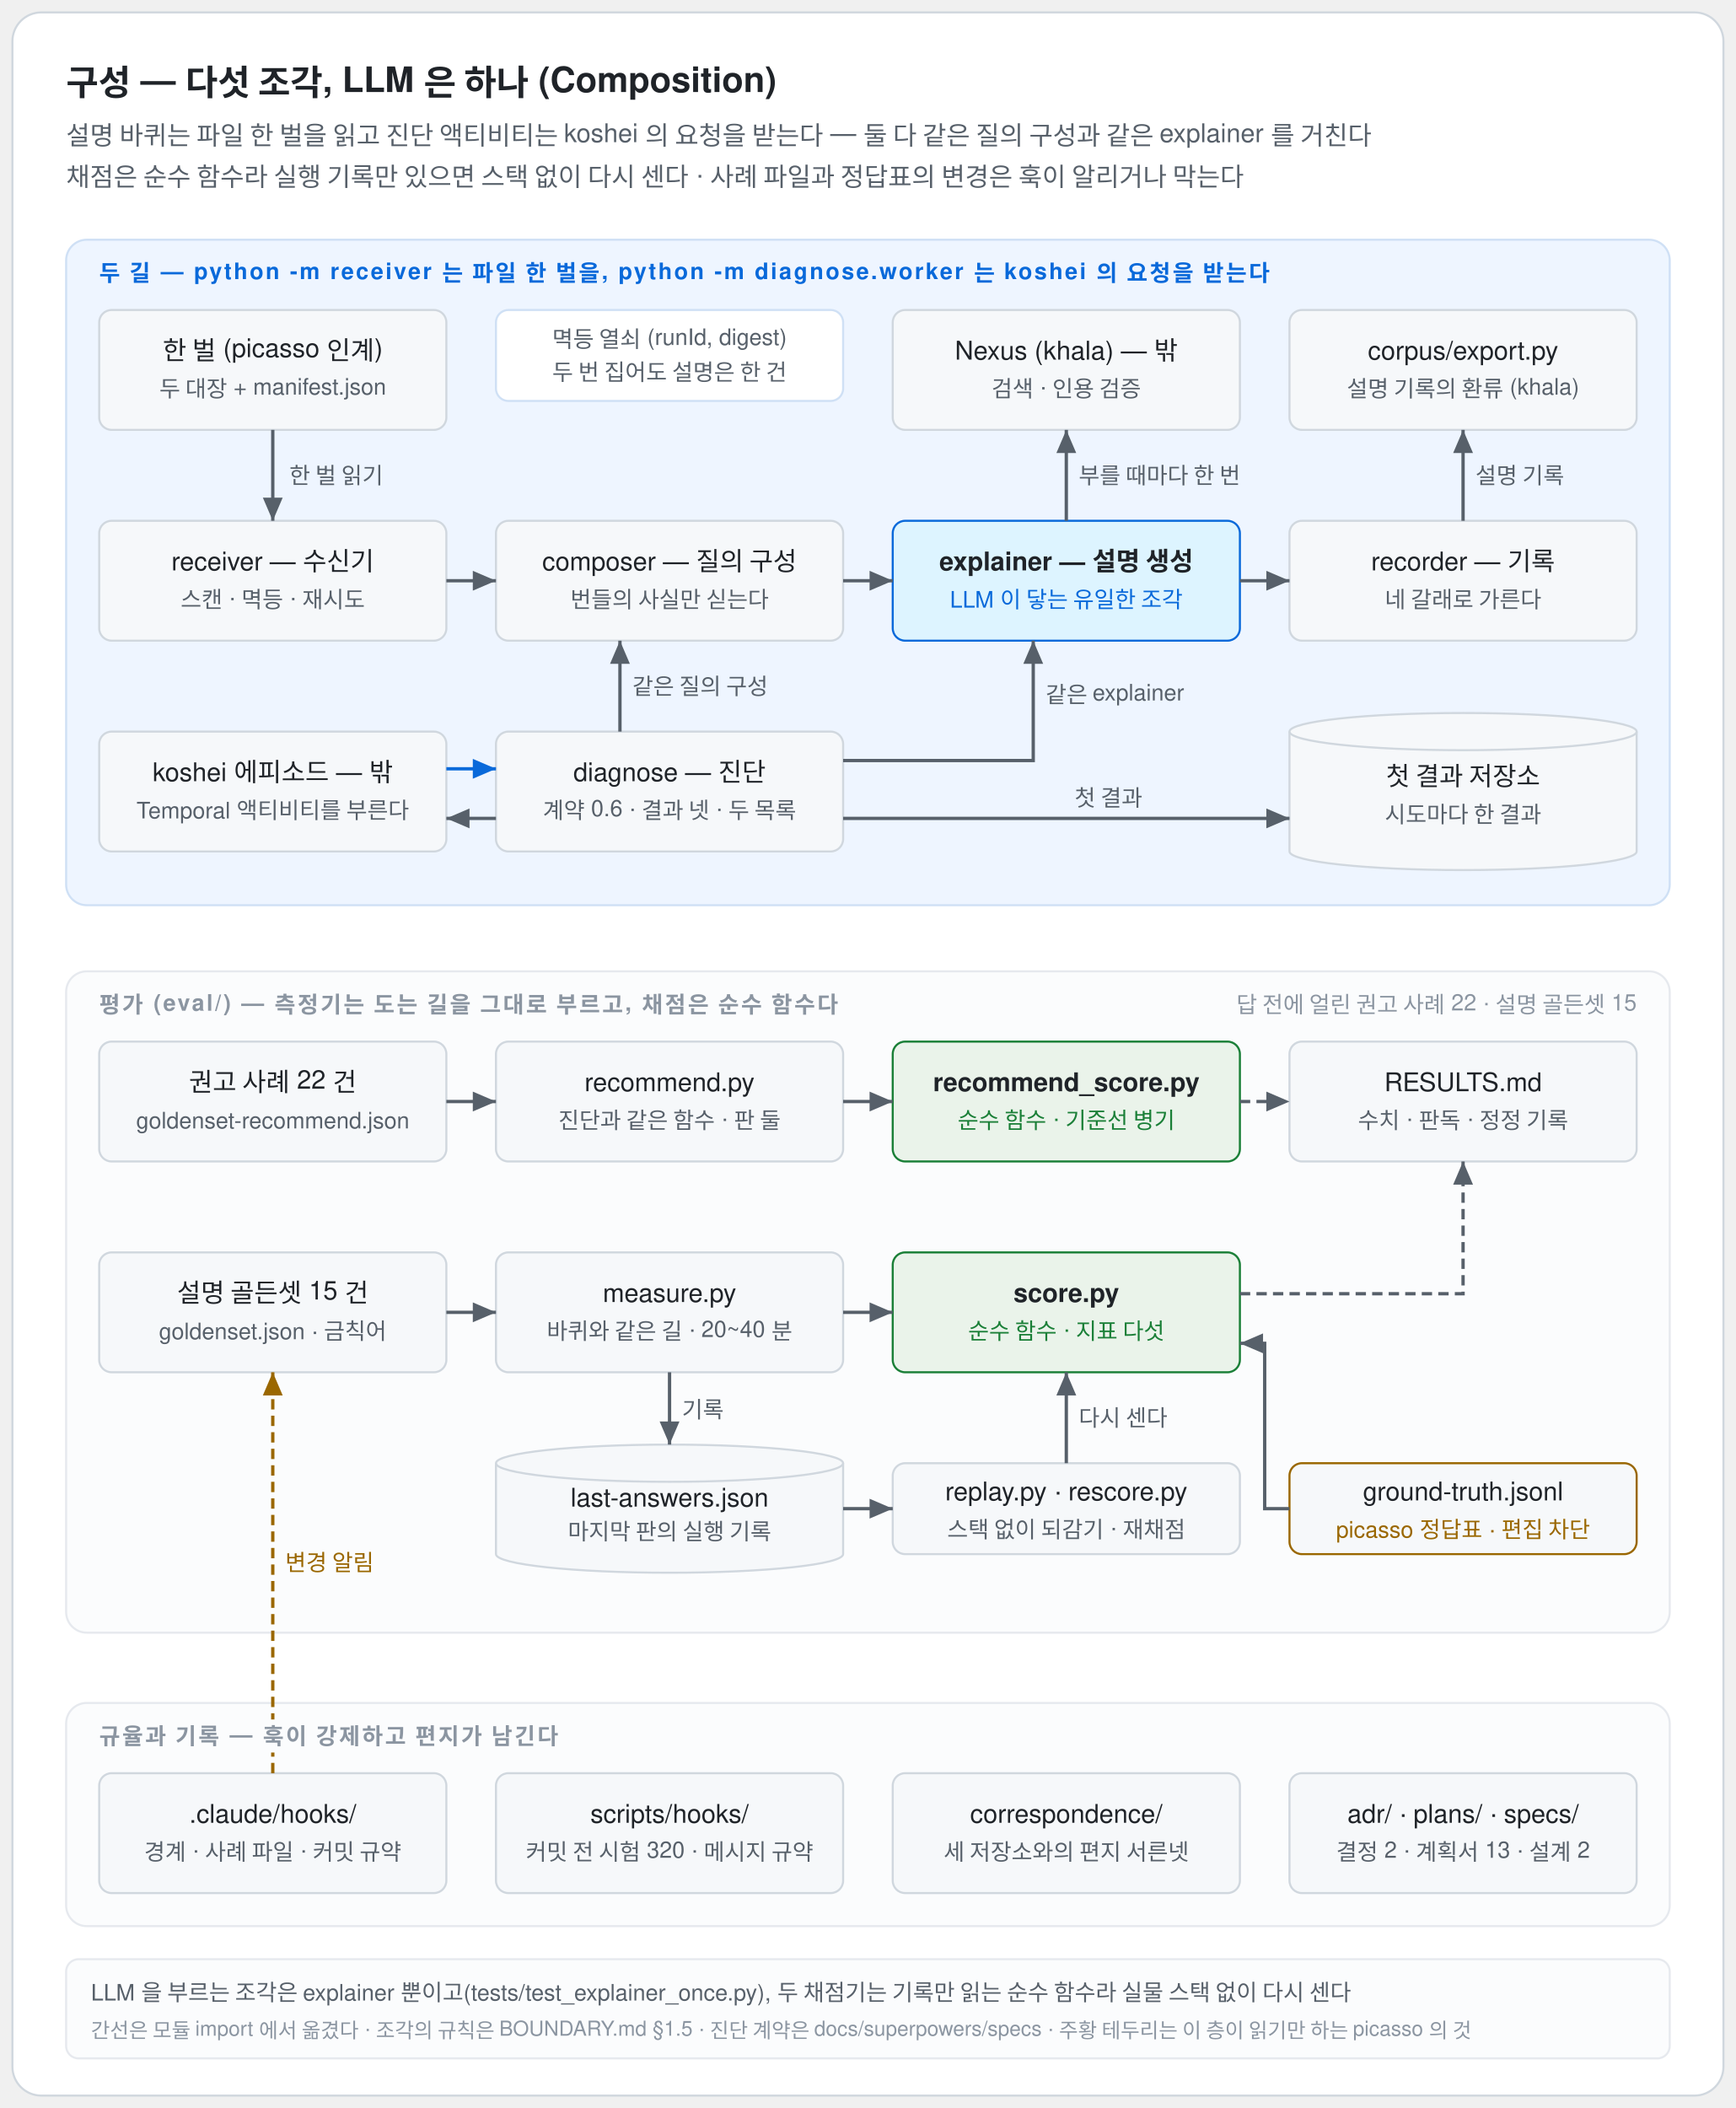
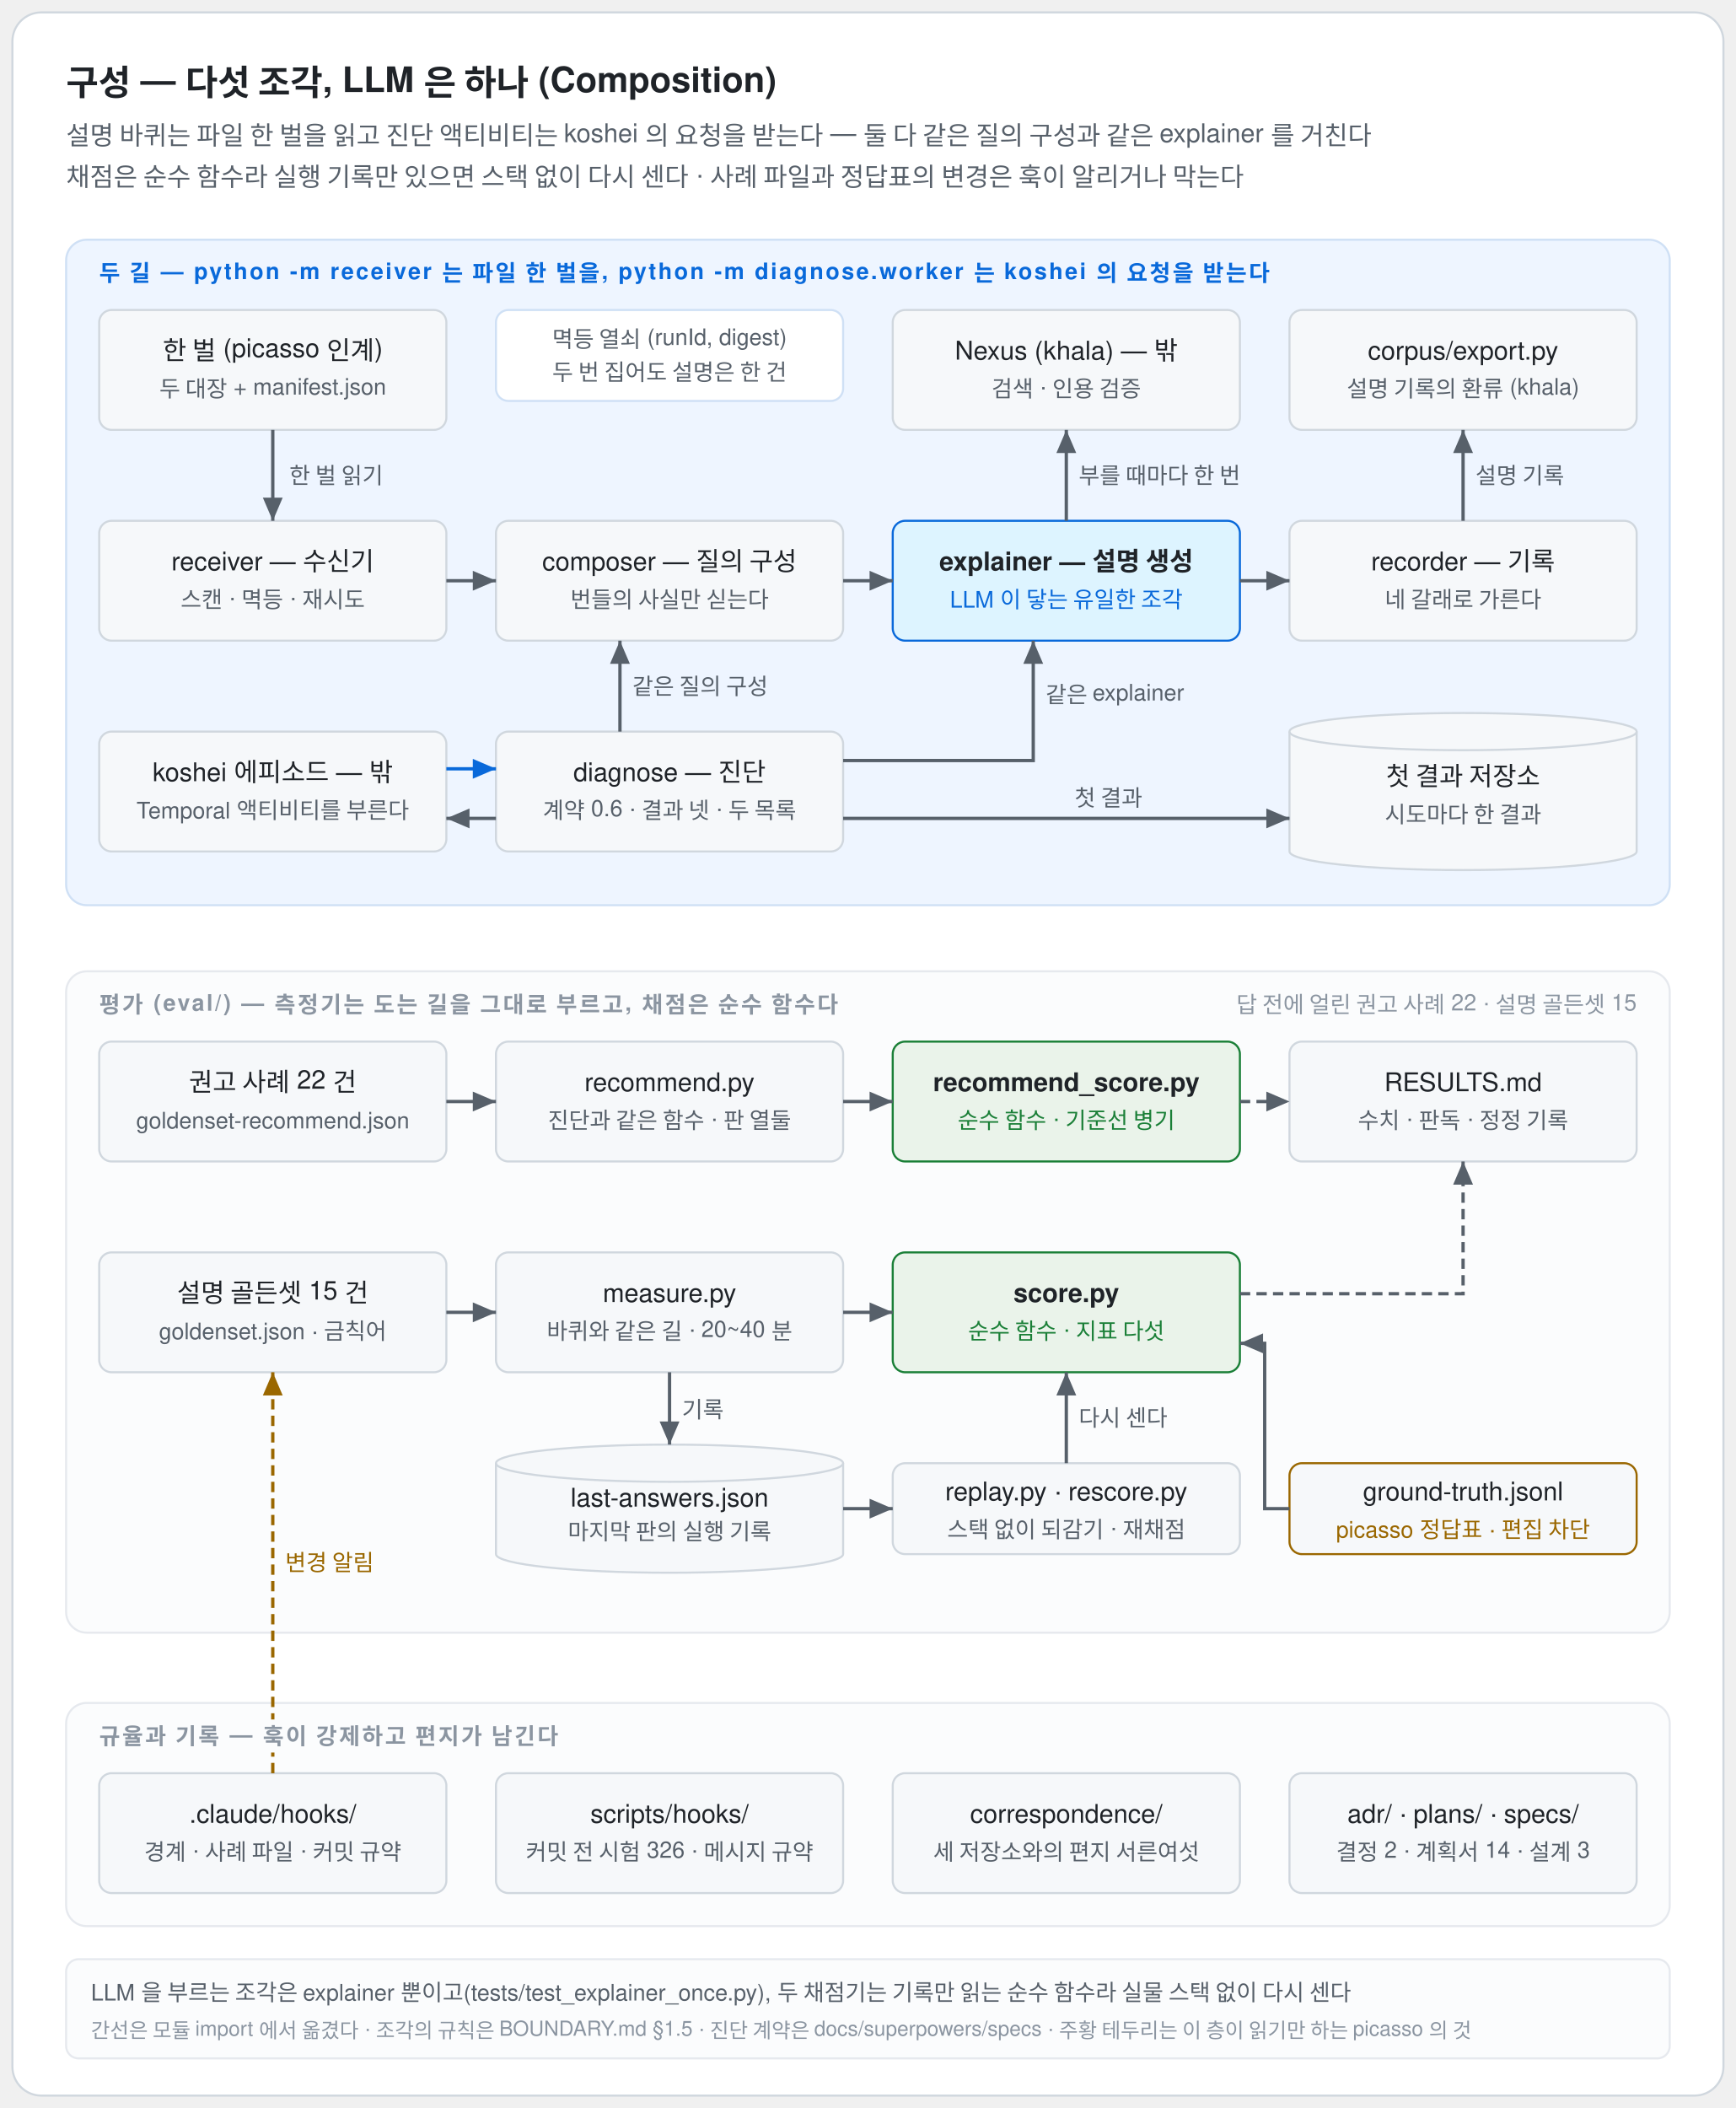
<svg xmlns="http://www.w3.org/2000/svg" width="840" height="1020" viewBox="0 0 840 1020" font-family="Malgun Gothic,Apple SD Gothic Neo,Noto Sans KR,Segoe UI,-apple-system,Helvetica,Arial,sans-serif">
  <defs>
    <marker id="am" markerWidth="9" markerHeight="9" refX="7" refY="3" orient="auto">
      <path d="M0,0 L7,3 L0,6 Z" fill="#57606a" />
    </marker>
    <marker id="ab" markerWidth="9" markerHeight="9" refX="7" refY="3" orient="auto">
      <path d="M0,0 L7,3 L0,6 Z" fill="#0969da" />
    </marker>
    <marker id="aw" markerWidth="9" markerHeight="9" refX="7" refY="3" orient="auto">
      <path d="M0,0 L7,3 L0,6 Z" fill="#9a6700" />
    </marker>
  </defs>
  <rect x="6" y="6" width="828" height="1008" rx="14" fill="#ffffff" stroke="#d0d7de" />
  <text x="32" y="46" font-size="17" font-weight="600" fill="#1f2328">구성 — 다섯 조각, LLM 은 하나 (Composition)</text>
  <text x="32" y="70" font-size="12.5" fill="#57606a">설명 바퀴는 파일 한 벌을 읽고 진단 액티비티는 koshei 의 요청을 받는다 — 둘 다 같은 질의 구성과 같은 explainer 를 거친다</text>
  <text x="32" y="90" font-size="12.5" fill="#57606a">채점은 순수 함수라 실행 기록만 있으면 스택 없이 다시 센다 · 사례 파일과 정답표의 변경은 훅이 알리거나 막는다</text>
  <rect x="32" y="116" width="776" height="322" rx="10" fill="#eef5ff" stroke="#cfe0f5" />
  <text x="48" y="136" font-size="11" font-weight="700" fill="#0969da" letter-spacing="1">두 길 — python -m receiver 는 파일 한 벌을, python -m diagnose.worker 는 koshei 의 요청을 받는다</text>
  <rect x="48" y="150" width="168" height="58" rx="6" fill="#f6f8fa" stroke="#d0d7de" />
  <text x="132" y="174" font-size="12.5" fill="#1f2328" text-anchor="middle">한 벌 (picasso 인계)</text>
  <text x="132" y="192" font-size="11" fill="#57606a" text-anchor="middle">두 대장 + manifest.json</text>
  <rect x="240" y="150" width="168" height="44" rx="6" fill="#ffffff" stroke="#cfe0f5" />
  <text x="324" y="168" font-size="11" fill="#57606a" text-anchor="middle">멱등 열쇠 (runId, digest)</text>
  <text x="324" y="184" font-size="11" fill="#57606a" text-anchor="middle">두 번 집어도 설명은 한 건</text>
  <rect x="432" y="150" width="168" height="58" rx="6" fill="#f6f8fa" stroke="#d0d7de" />
  <text x="516" y="174" font-size="12.5" fill="#1f2328" text-anchor="middle">Nexus (khala) — 밖</text>
  <text x="516" y="192" font-size="11" fill="#57606a" text-anchor="middle">검색 · 인용 검증</text>
  <rect x="624" y="150" width="168" height="58" rx="6" fill="#f6f8fa" stroke="#d0d7de" />
  <text x="708" y="174" font-size="12.5" fill="#1f2328" text-anchor="middle">corpus/export.py</text>
  <text x="708" y="192" font-size="11" fill="#57606a" text-anchor="middle">설명 기록의 환류 (khala)</text>
  <rect x="48" y="252" width="168" height="58" rx="6" fill="#f6f8fa" stroke="#d0d7de" />
  <text x="132" y="276" font-size="12.5" fill="#1f2328" text-anchor="middle">receiver — 수신기</text>
  <text x="132" y="294" font-size="11" fill="#57606a" text-anchor="middle">스캔 · 멱등 · 재시도</text>
  <rect x="240" y="252" width="168" height="58" rx="6" fill="#f6f8fa" stroke="#d0d7de" />
  <text x="324" y="276" font-size="12.5" fill="#1f2328" text-anchor="middle">composer — 질의 구성</text>
  <text x="324" y="294" font-size="11" fill="#57606a" text-anchor="middle">번들의 사실만 싣는다</text>
  <rect x="432" y="252" width="168" height="58" rx="6" fill="#ddf4ff" stroke="#0969da" />
  <text x="516" y="276" font-size="12.5" font-weight="600" fill="#1f2328" text-anchor="middle">explainer — 설명 생성</text>
  <text x="516" y="294" font-size="11" fill="#0969da" text-anchor="middle">LLM 이 닿는 유일한 조각</text>
  <rect x="624" y="252" width="168" height="58" rx="6" fill="#f6f8fa" stroke="#d0d7de" />
  <text x="708" y="276" font-size="12.5" fill="#1f2328" text-anchor="middle">recorder — 기록</text>
  <text x="708" y="294" font-size="11" fill="#57606a" text-anchor="middle">네 갈래로 가른다</text>
  <rect x="48" y="354" width="168" height="58" rx="6" fill="#f6f8fa" stroke="#d0d7de" />
  <text x="132" y="378" font-size="12.5" fill="#1f2328" text-anchor="middle">koshei 에피소드 — 밖</text>
  <text x="132" y="396" font-size="11" fill="#57606a" text-anchor="middle">Temporal 액티비티를 부른다</text>
  <rect x="240" y="354" width="168" height="58" rx="6" fill="#f6f8fa" stroke="#d0d7de" />
  <text x="324" y="378" font-size="12.5" fill="#1f2328" text-anchor="middle">diagnose — 진단</text>
  <text x="324" y="396" font-size="11" fill="#57606a" text-anchor="middle">계약 0.6 · 결과 넷 · 두 목록</text>
  <path d="M624,354 a84,9 0 0 1 168,0 l0,58 a84,9 0 0 1 -168,0 Z" fill="#f6f8fa" stroke="#d0d7de" />
  <path d="M624,354 a84,9 0 0 0 168,0" fill="none" stroke="#d0d7de" />
  <text x="708" y="380" font-size="12.5" fill="#1f2328" text-anchor="middle">첫 결과 저장소</text>
  <text x="708" y="398" font-size="11" fill="#57606a" text-anchor="middle">시도마다 한 결과</text>
  <polyline points="132,208 132,252" fill="none" stroke="#57606a" stroke-width="1.6" marker-end="url(#am)" />
  <text x="140" y="234" font-size="11" fill="#57606a">한 벌 읽기</text>
  <polyline points="216,281 240,281" fill="none" stroke="#57606a" stroke-width="1.6" marker-end="url(#am)" />
  <polyline points="408,281 432,281" fill="none" stroke="#57606a" stroke-width="1.6" marker-end="url(#am)" />
  <polyline points="600,281 624,281" fill="none" stroke="#57606a" stroke-width="1.6" marker-end="url(#am)" />
  <polyline points="516,252 516,208" fill="none" stroke="#57606a" stroke-width="1.6" marker-end="url(#am)" />
  <text x="522" y="234" font-size="11" fill="#57606a">부를 때마다 한 번</text>
  <polyline points="708,252 708,208" fill="none" stroke="#57606a" stroke-width="1.6" marker-end="url(#am)" />
  <text x="714" y="234" font-size="11" fill="#57606a">설명 기록</text>
  <polyline points="216,372 240,372" fill="none" stroke="#0969da" stroke-width="1.6" marker-end="url(#ab)" />
  <polyline points="240,396 216,396" fill="none" stroke="#57606a" stroke-width="1.6" marker-end="url(#am)" />
  <polyline points="300,354 300,310" fill="none" stroke="#57606a" stroke-width="1.6" marker-end="url(#am)" />
  <text x="306" y="336" font-size="11" fill="#57606a">같은 질의 구성</text>
  <polyline points="408,368 500,368 500,310" fill="none" stroke="#57606a" stroke-width="1.6" marker-end="url(#am)" />
  <text x="506" y="340" font-size="11" fill="#57606a">같은 explainer</text>
  <polyline points="408,396 624,396" fill="none" stroke="#57606a" stroke-width="1.6" marker-end="url(#am)" />
  <text x="520" y="390" font-size="11" fill="#57606a">첫 결과</text>
  <rect x="32" y="470" width="776" height="320" rx="10" fill="#fbfcfd" stroke="#e6e9ee" />
  <text x="48" y="490" font-size="11" font-weight="700" fill="#8b95a1" letter-spacing="1">평가 (eval/) — 측정기는 도는 길을 그대로 부르고, 채점은 순수 함수다</text>
  <text x="792" y="490" font-size="11" fill="#8b95a1" text-anchor="end">답 전에 얼린 권고 사례 22 · 설명 골든셋 15</text>
  <rect x="48" y="504" width="168" height="58" rx="6" fill="#f6f8fa" stroke="#d0d7de" />
  <text x="132" y="528" font-size="12.5" fill="#1f2328" text-anchor="middle">권고 사례 22 건</text>
  <text x="132" y="546" font-size="11" fill="#57606a" text-anchor="middle">goldenset-recommend.json</text>
  <rect x="240" y="504" width="168" height="58" rx="6" fill="#f6f8fa" stroke="#d0d7de" />
  <text x="324" y="528" font-size="12.5" fill="#1f2328" text-anchor="middle">recommend.py</text>
-   <text x="324" y="546" font-size="11" fill="#57606a" text-anchor="middle">진단과 같은 함수 · 판 둘</text>
+   <text x="324" y="546" font-size="11" fill="#57606a" text-anchor="middle">진단과 같은 함수 · 판 열둘</text>
  <rect x="432" y="504" width="168" height="58" rx="6" fill="#eaf3ea" stroke="#1a7f37" />
  <text x="516" y="528" font-size="12.5" font-weight="600" fill="#1f2328" text-anchor="middle">recommend_score.py</text>
  <text x="516" y="546" font-size="11" fill="#1a7f37" text-anchor="middle">순수 함수 · 기준선 병기</text>
  <rect x="624" y="504" width="168" height="58" rx="6" fill="#f6f8fa" stroke="#d0d7de" />
  <text x="708" y="528" font-size="12.5" fill="#1f2328" text-anchor="middle">RESULTS.md</text>
  <text x="708" y="546" font-size="11" fill="#57606a" text-anchor="middle">수치 · 판독 · 정정 기록</text>
  <rect x="48" y="606" width="168" height="58" rx="6" fill="#f6f8fa" stroke="#d0d7de" />
  <text x="132" y="630" font-size="12.5" fill="#1f2328" text-anchor="middle">설명 골든셋 15 건</text>
  <text x="132" y="648" font-size="11" fill="#57606a" text-anchor="middle">goldenset.json · 금칙어</text>
  <rect x="240" y="606" width="168" height="58" rx="6" fill="#f6f8fa" stroke="#d0d7de" />
  <text x="324" y="630" font-size="12.5" fill="#1f2328" text-anchor="middle">measure.py</text>
  <text x="324" y="648" font-size="11" fill="#57606a" text-anchor="middle">바퀴와 같은 길 · 20~40 분</text>
  <rect x="432" y="606" width="168" height="58" rx="6" fill="#eaf3ea" stroke="#1a7f37" />
  <text x="516" y="630" font-size="12.5" font-weight="600" fill="#1f2328" text-anchor="middle">score.py</text>
  <text x="516" y="648" font-size="11" fill="#1a7f37" text-anchor="middle">순수 함수 · 지표 다섯</text>
  <path d="M240,708 a84,9 0 0 1 168,0 l0,44 a84,9 0 0 1 -168,0 Z" fill="#f6f8fa" stroke="#d0d7de" />
  <path d="M240,708 a84,9 0 0 0 168,0" fill="none" stroke="#d0d7de" />
  <text x="324" y="729" font-size="12.5" fill="#1f2328" text-anchor="middle">last-answers.json</text>
  <text x="324" y="745" font-size="11" fill="#57606a" text-anchor="middle">마지막 판의 실행 기록</text>
  <rect x="432" y="708" width="168" height="44" rx="6" fill="#f6f8fa" stroke="#d0d7de" />
  <text x="516" y="726" font-size="12.5" fill="#1f2328" text-anchor="middle">replay.py · rescore.py</text>
  <text x="516" y="744" font-size="11" fill="#57606a" text-anchor="middle">스택 없이 되감기 · 재채점</text>
  <rect x="624" y="708" width="168" height="44" rx="6" fill="#f6f8fa" stroke="#9a6700" />
  <text x="708" y="726" font-size="12.5" fill="#1f2328" text-anchor="middle">ground-truth.jsonl</text>
  <text x="708" y="744" font-size="11" fill="#9a6700" text-anchor="middle">picasso 정답표 · 편집 차단</text>
  <polyline points="216,533 240,533" fill="none" stroke="#57606a" stroke-width="1.6" marker-end="url(#am)" />
  <polyline points="408,533 432,533" fill="none" stroke="#57606a" stroke-width="1.6" marker-end="url(#am)" />
  <polyline points="600,533 624,533" fill="none" stroke="#57606a" stroke-width="1.6" stroke-dasharray="5 3" marker-end="url(#am)" />
  <polyline points="216,635 240,635" fill="none" stroke="#57606a" stroke-width="1.6" marker-end="url(#am)" />
  <polyline points="408,635 432,635" fill="none" stroke="#57606a" stroke-width="1.6" marker-end="url(#am)" />
  <polyline points="600,626 708,626 708,562" fill="none" stroke="#57606a" stroke-width="1.6" stroke-dasharray="5 3" marker-end="url(#am)" />
  <polyline points="324,664 324,699" fill="none" stroke="#57606a" stroke-width="1.6" marker-end="url(#am)" />
  <text x="330" y="686" font-size="11" fill="#57606a">기록</text>
  <polyline points="408,730 432,730" fill="none" stroke="#57606a" stroke-width="1.6" marker-end="url(#am)" />
  <polyline points="516,708 516,664" fill="none" stroke="#57606a" stroke-width="1.6" marker-end="url(#am)" />
  <text x="522" y="690" font-size="11" fill="#57606a">다시 센다</text>
  <polyline points="624,730 612,730 612,650 600,650" fill="none" stroke="#57606a" stroke-width="1.6" marker-end="url(#am)" />
  <rect x="32" y="824" width="776" height="108" rx="10" fill="#fbfcfd" stroke="#e6e9ee" />
  <rect x="48" y="858" width="168" height="58" rx="6" fill="#f6f8fa" stroke="#d0d7de" />
  <text x="132" y="882" font-size="12.5" fill="#1f2328" text-anchor="middle">.claude/hooks/</text>
  <text x="132" y="900" font-size="11" fill="#57606a" text-anchor="middle">경계 · 사례 파일 · 커밋 규약</text>
  <rect x="240" y="858" width="168" height="58" rx="6" fill="#f6f8fa" stroke="#d0d7de" />
  <text x="324" y="882" font-size="12.5" fill="#1f2328" text-anchor="middle">scripts/hooks/</text>
-   <text x="324" y="900" font-size="11" fill="#57606a" text-anchor="middle">커밋 전 시험 320 · 메시지 규약</text>
+   <text x="324" y="900" font-size="11" fill="#57606a" text-anchor="middle">커밋 전 시험 326 · 메시지 규약</text>
  <rect x="432" y="858" width="168" height="58" rx="6" fill="#f6f8fa" stroke="#d0d7de" />
  <text x="516" y="882" font-size="12.5" fill="#1f2328" text-anchor="middle">correspondence/</text>
-   <text x="516" y="900" font-size="11" fill="#57606a" text-anchor="middle">세 저장소와의 편지 서른넷</text>
+   <text x="516" y="900" font-size="11" fill="#57606a" text-anchor="middle">세 저장소와의 편지 서른여섯</text>
  <rect x="624" y="858" width="168" height="58" rx="6" fill="#f6f8fa" stroke="#d0d7de" />
  <text x="708" y="882" font-size="12.5" fill="#1f2328" text-anchor="middle">adr/ · plans/ · specs/</text>
-   <text x="708" y="900" font-size="11" fill="#57606a" text-anchor="middle">결정 2 · 계획서 13 · 설계 2</text>
+   <text x="708" y="900" font-size="11" fill="#57606a" text-anchor="middle">결정 2 · 계획서 14 · 설계 3</text>
  <polyline points="132,858 132,664" fill="none" stroke="#9a6700" stroke-width="1.6" stroke-dasharray="5 3" marker-end="url(#aw)" />
  <text x="138" y="760" font-size="11" fill="#9a6700">변경 알림</text>
  <g>
    <rect x="125" y="832" width="14" height="16" fill="#fbfcfd" />
    <text x="48" y="844" font-size="11" font-weight="700" fill="#8b95a1" letter-spacing="1">규율과 기록 — 훅이 강제하고 편지가 남긴다</text>
  </g>
  <rect x="32" y="948" width="776" height="48" rx="6" fill="#fbfcfd" stroke="#e6e9ee" />
  <text x="44" y="968" font-size="11" fill="#57606a">LLM 을 부르는 조각은 explainer 뿐이고(tests/test_explainer_once.py), 두 채점기는 기록만 읽는 순수 함수라 실물 스택 없이 다시 센다</text>
  <text x="44" y="986" font-size="10" fill="#8b95a1">간선은 모듈 import 에서 옮겼다 · 조각의 규칙은 BOUNDARY.md §1.5 · 진단 계약은 docs/superpowers/specs · 주황 테두리는 이 층이 읽기만 하는 picasso 의 것</text>
</svg>
